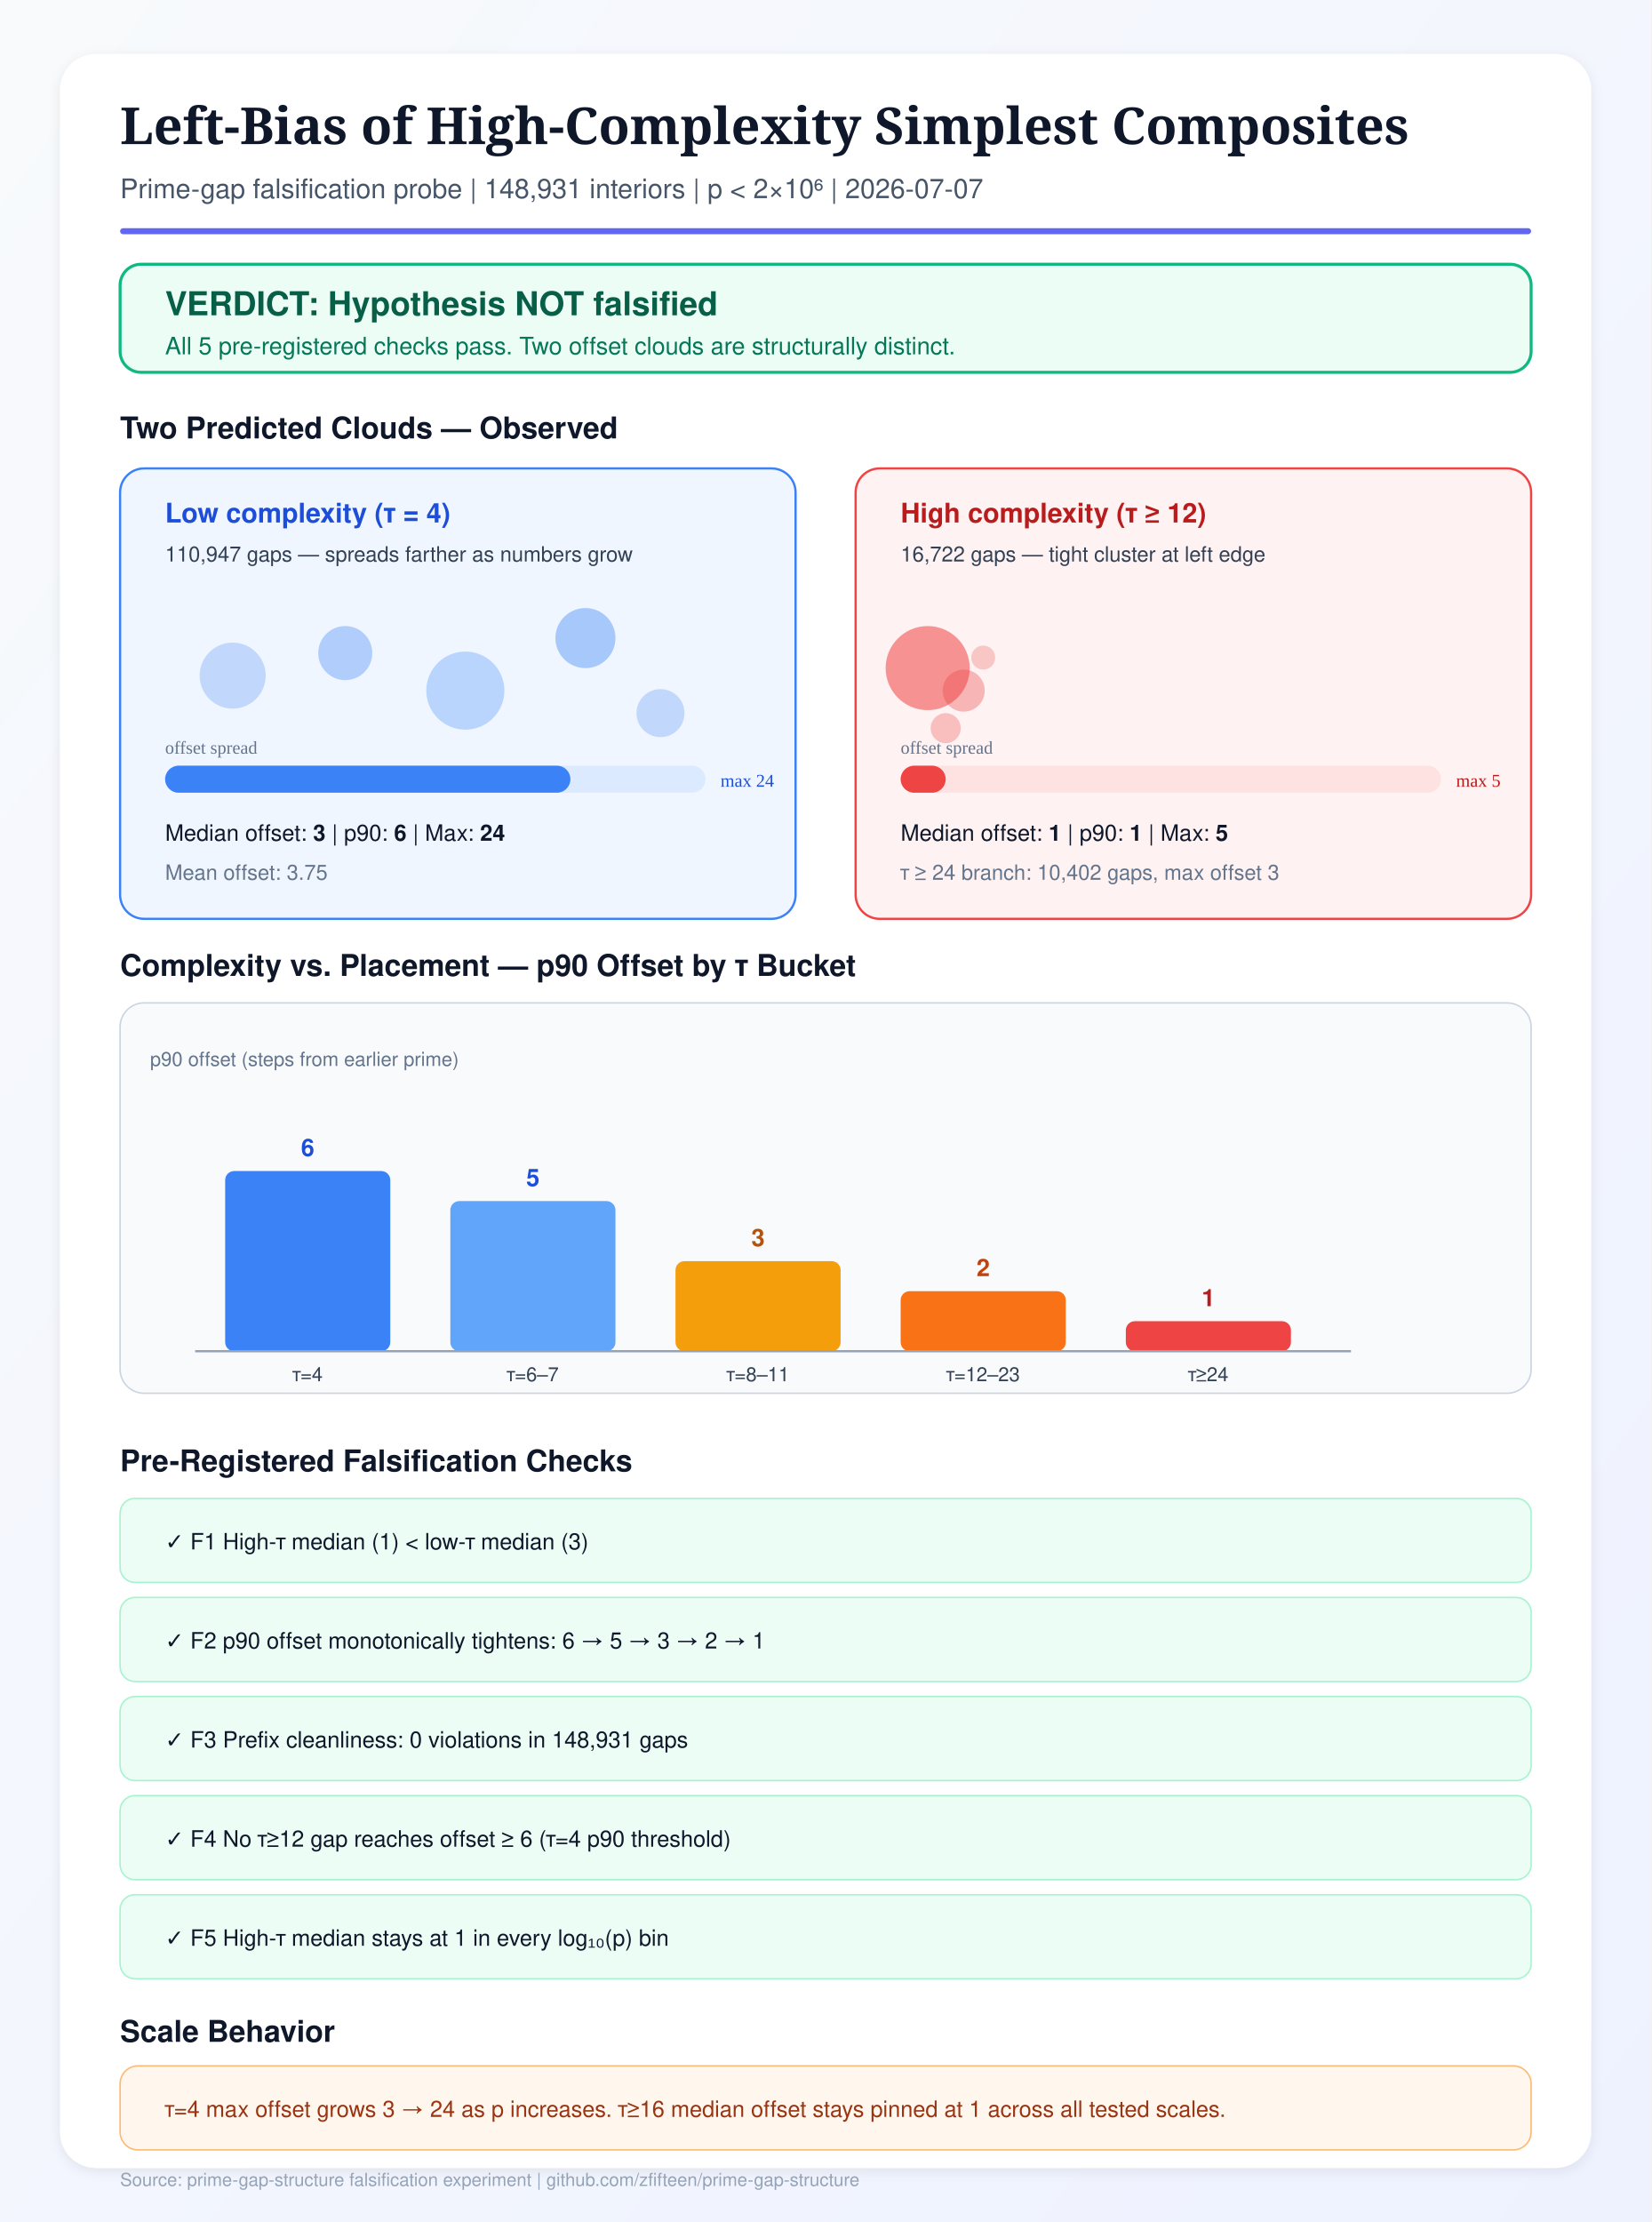
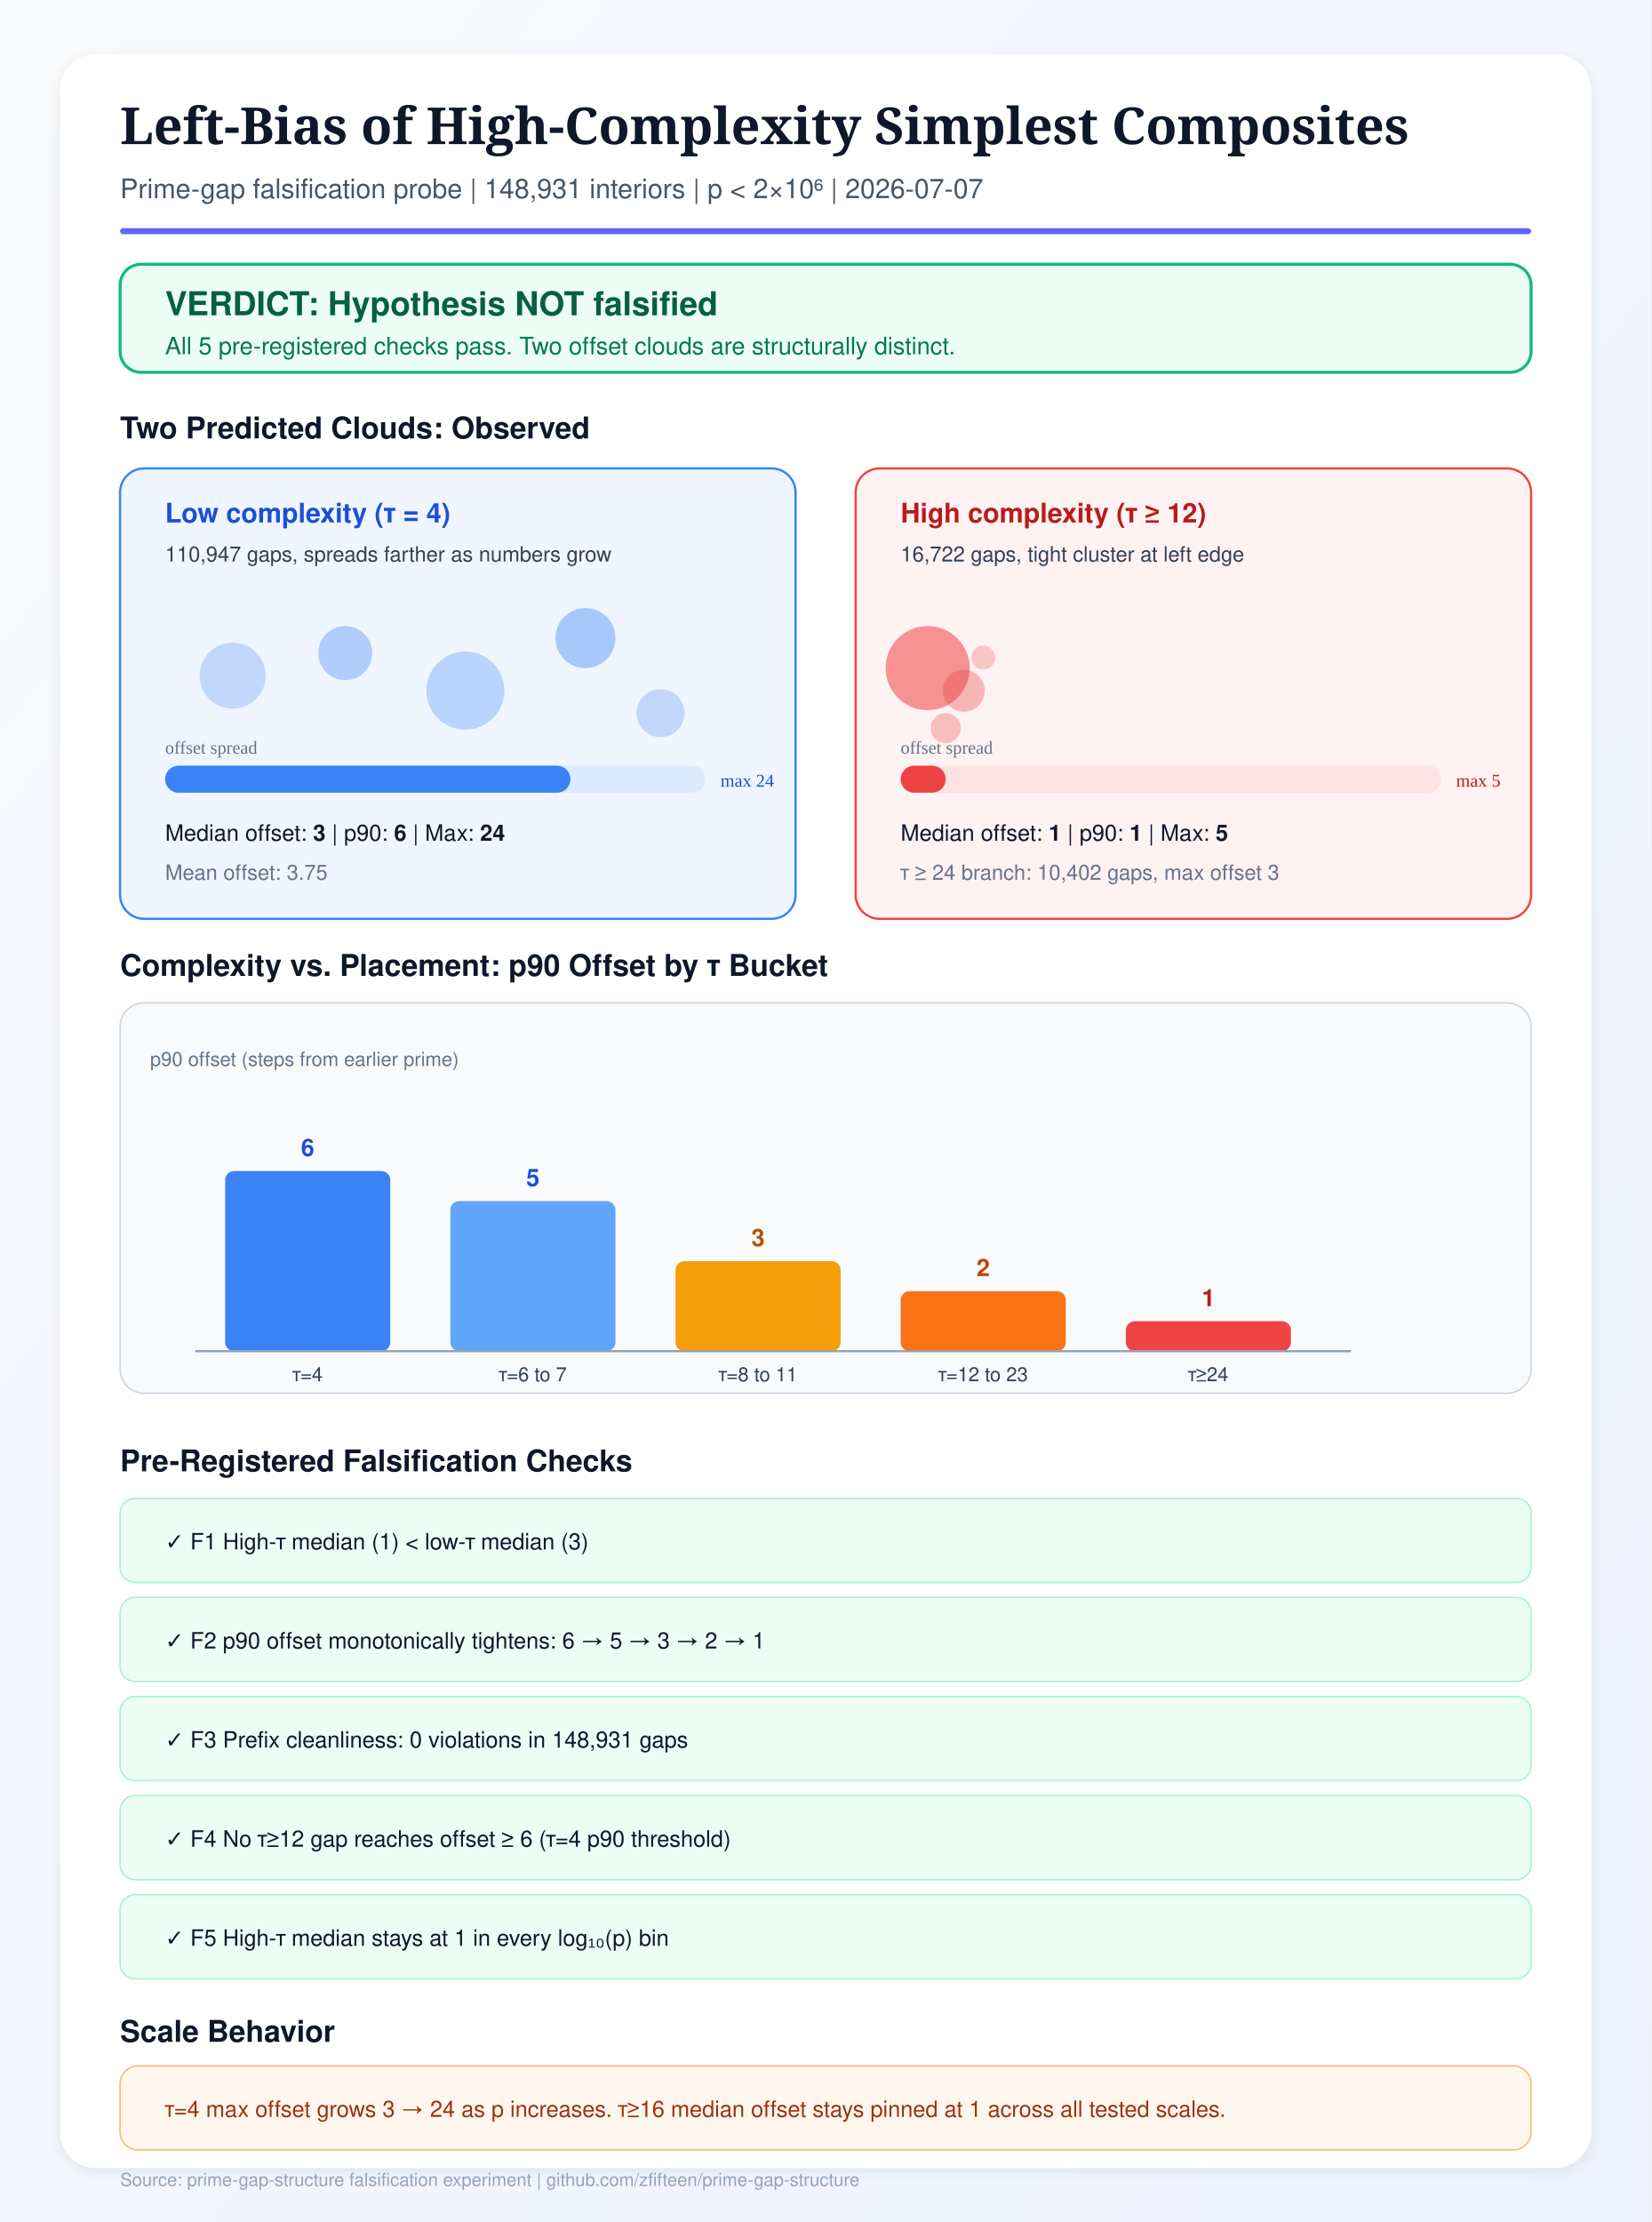
<svg xmlns="http://www.w3.org/2000/svg" width="1100" height="1480" viewBox="0 0 1100 1480">
  <defs>
    <linearGradient id="bg" x1="0" y1="0" x2="1" y2="1">
      <stop offset="0%" stop-color="#f8fafc" />
      <stop offset="100%" stop-color="#eef2ff" />
    </linearGradient>
    <filter id="shadow" x="-10%" y="-10%" width="120%" height="120%">
      <feDropShadow dx="0" dy="2" stdDeviation="4" flood-color="#0f172a" flood-opacity="0.08" />
    </filter>
  </defs>
  <rect width="1100" height="1480" fill="url(#bg)" />
  <rect x="40" y="36" width="1020" height="1408" rx="24" fill="#ffffff" filter="url(#shadow)" />
  <text x="80" y="96" font-family="Georgia, serif" font-size="34" fill="#0f172a" font-weight="700">Left-Bias of High-Complexity Simplest Composites</text>
  <text x="80" y="132" font-family="Helvetica, Arial, sans-serif" font-size="18" fill="#475569">Prime-gap falsification probe | 148,931 interiors | p &lt; 2×10⁶ | 2026-07-07</text>
  <rect x="80" y="152" width="940" height="4" fill="#6366f1" rx="2" />
  <rect x="80" y="176" width="940" height="72" rx="14" fill="#ecfdf5" stroke="#10b981" stroke-width="2" />
  <text x="110" y="210" font-family="Helvetica, Arial, sans-serif" font-size="22" fill="#065f46" font-weight="700">VERDICT: Hypothesis NOT falsified</text>
  <text x="110" y="236" font-family="Helvetica, Arial, sans-serif" font-size="16" fill="#047857">All 5 pre-registered checks pass. Two offset clouds are structurally distinct.</text>
-   <text x="80" y="292" font-family="Helvetica, Arial, sans-serif" font-size="20" fill="#0f172a" font-weight="700">Two Predicted Clouds — Observed</text>
+   <text x="80" y="292" font-family="Helvetica, Arial, sans-serif" font-size="20" fill="#0f172a" font-weight="700">Two Predicted Clouds: Observed</text>
  <rect x="80" y="312" width="450" height="300" rx="16" fill="#eff6ff" stroke="#3b82f6" stroke-width="1.5" />
  <text x="110" y="348" font-family="Helvetica, Arial, sans-serif" font-size="18" fill="#1d4ed8" font-weight="700">Low complexity (τ = 4)</text>
-   <text x="110" y="374" font-family="Helvetica, Arial, sans-serif" font-size="14" fill="#334155">110,947 gaps — spreads farther as numbers grow</text>
+   <text x="110" y="374" font-family="Helvetica, Arial, sans-serif" font-size="14" fill="#334155">110,947 gaps, spreads farther as numbers grow</text>
  <g transform="translate(110,390)">
    <rect x="0" y="120" width="360" height="18" fill="#dbeafe" rx="9" />
    <rect x="0" y="120" width="270" height="18" fill="#3b82f6" rx="9" />
    <text x="0" y="112" font-size="12" fill="#64748b">offset spread</text>
    <text x="370" y="134" font-size="12" fill="#1d4ed8">max 24</text>
    <circle cx="45" cy="60" r="22" fill="#3b82f6" fill-opacity="0.25" />
    <circle cx="120" cy="45" r="18" fill="#3b82f6" fill-opacity="0.35" />
    <circle cx="200" cy="70" r="26" fill="#3b82f6" fill-opacity="0.3" />
    <circle cx="280" cy="35" r="20" fill="#3b82f6" fill-opacity="0.4" />
    <circle cx="330" cy="85" r="16" fill="#3b82f6" fill-opacity="0.25" />
  </g>
  <text x="110" y="560" font-family="Helvetica, Arial, sans-serif" font-size="15" fill="#0f172a">Median offset: <tspan font-weight="700">3</tspan>   |   p90: <tspan font-weight="700">6</tspan>   |   Max: <tspan font-weight="700">24</tspan>
  </text>
  <text x="110" y="586" font-family="Helvetica, Arial, sans-serif" font-size="14" fill="#64748b">Mean offset: 3.75</text>
  <rect x="570" y="312" width="450" height="300" rx="16" fill="#fef2f2" stroke="#ef4444" stroke-width="1.5" />
  <text x="600" y="348" font-family="Helvetica, Arial, sans-serif" font-size="18" fill="#b91c1c" font-weight="700">High complexity (τ ≥ 12)</text>
-   <text x="600" y="374" font-family="Helvetica, Arial, sans-serif" font-size="14" fill="#334155">16,722 gaps — tight cluster at left edge</text>
+   <text x="600" y="374" font-family="Helvetica, Arial, sans-serif" font-size="14" fill="#334155">16,722 gaps, tight cluster at left edge</text>
  <g transform="translate(600,390)">
    <rect x="0" y="120" width="360" height="18" fill="#fee2e2" rx="9" />
    <rect x="0" y="120" width="30" height="18" fill="#ef4444" rx="9" />
    <text x="0" y="112" font-size="12" fill="#64748b">offset spread</text>
    <text x="370" y="134" font-size="12" fill="#b91c1c">max 5</text>
    <circle cx="18" cy="55" r="28" fill="#ef4444" fill-opacity="0.55" />
    <circle cx="42" cy="70" r="14" fill="#ef4444" fill-opacity="0.35" />
    <circle cx="30" cy="95" r="10" fill="#ef4444" fill-opacity="0.3" />
    <circle cx="55" cy="48" r="8" fill="#ef4444" fill-opacity="0.25" />
  </g>
  <text x="600" y="560" font-family="Helvetica, Arial, sans-serif" font-size="15" fill="#0f172a">Median offset: <tspan font-weight="700">1</tspan>   |   p90: <tspan font-weight="700">1</tspan>   |   Max: <tspan font-weight="700">5</tspan>
  </text>
  <text x="600" y="586" font-family="Helvetica, Arial, sans-serif" font-size="14" fill="#64748b">τ ≥ 24 branch: 10,402 gaps, max offset 3</text>
-   <text x="80" y="650" font-family="Helvetica, Arial, sans-serif" font-size="20" fill="#0f172a" font-weight="700">Complexity vs. Placement — p90 Offset by τ Bucket</text>
+   <text x="80" y="650" font-family="Helvetica, Arial, sans-serif" font-size="20" fill="#0f172a" font-weight="700">Complexity vs. Placement: p90 Offset by τ Bucket</text>
  <rect x="80" y="668" width="940" height="260" rx="16" fill="#f8fafc" stroke="#cbd5e1" />
  <g font-family="Helvetica, Arial, sans-serif" font-size="13" fill="#334155">
    <rect x="150" y="780" width="110" height="120" fill="#3b82f6" rx="6" />
    <text x="205" y="770" text-anchor="middle" font-weight="700" font-size="16" fill="#1d4ed8">6</text>
    <text x="205" y="920" text-anchor="middle">τ=4</text>
    <rect x="300" y="800" width="110" height="100" fill="#60a5fa" rx="6" />
    <text x="355" y="790" text-anchor="middle" font-weight="700" font-size="16" fill="#1d4ed8">5</text>
-     <text x="355" y="920" text-anchor="middle">τ=6–7</text>
+     <text x="355" y="920" text-anchor="middle">τ=6 to 7</text>
    <rect x="450" y="840" width="110" height="60" fill="#f59e0b" rx="6" />
    <text x="505" y="830" text-anchor="middle" font-weight="700" font-size="16" fill="#b45309">3</text>
-     <text x="505" y="920" text-anchor="middle">τ=8–11</text>
+     <text x="505" y="920" text-anchor="middle">τ=8 to 11</text>
    <rect x="600" y="860" width="110" height="40" fill="#f97316" rx="6" />
    <text x="655" y="850" text-anchor="middle" font-weight="700" font-size="16" fill="#c2410c">2</text>
-     <text x="655" y="920" text-anchor="middle">τ=12–23</text>
+     <text x="655" y="920" text-anchor="middle">τ=12 to 23</text>
    <rect x="750" y="880" width="110" height="20" fill="#ef4444" rx="6" />
    <text x="805" y="870" text-anchor="middle" font-weight="700" font-size="16" fill="#b91c1c">1</text>
    <text x="805" y="920" text-anchor="middle">τ≥24</text>
  </g>
  <text x="100" y="710" font-family="Helvetica, Arial, sans-serif" font-size="13" fill="#64748b">p90 offset (steps from earlier prime)</text>
  <line x1="130" y1="900" x2="900" y2="900" stroke="#94a3b8" stroke-width="1.5" />
  <text x="80" y="980" font-family="Helvetica, Arial, sans-serif" font-size="20" fill="#0f172a" font-weight="700">Pre-Registered Falsification Checks</text>
  <g font-family="Helvetica, Arial, sans-serif" font-size="15" fill="#0f172a">
    <rect x="80" y="998" width="940" height="56" rx="10" fill="#ecfdf5" stroke="#a7f3d0" />
    <text x="110" y="1032">✓ F1  High-τ median (1) &lt; low-τ median (3)</text>
    <rect x="80" y="1064" width="940" height="56" rx="10" fill="#ecfdf5" stroke="#a7f3d0" />
    <text x="110" y="1098">✓ F2  p90 offset monotonically tightens: 6 → 5 → 3 → 2 → 1</text>
    <rect x="80" y="1130" width="940" height="56" rx="10" fill="#ecfdf5" stroke="#a7f3d0" />
    <text x="110" y="1164">✓ F3  Prefix cleanliness: 0 violations in 148,931 gaps</text>
    <rect x="80" y="1196" width="940" height="56" rx="10" fill="#ecfdf5" stroke="#a7f3d0" />
    <text x="110" y="1230">✓ F4  No τ≥12 gap reaches offset ≥ 6 (τ=4 p90 threshold)</text>
    <rect x="80" y="1262" width="940" height="56" rx="10" fill="#ecfdf5" stroke="#a7f3d0" />
    <text x="110" y="1296">✓ F5  High-τ median stays at 1 in every log₁₀(p) bin</text>
  </g>
  <text x="80" y="1360" font-family="Helvetica, Arial, sans-serif" font-size="20" fill="#0f172a" font-weight="700">Scale Behavior</text>
  <rect x="80" y="1376" width="940" height="56" rx="12" fill="#fff7ed" stroke="#fdba74" />
  <text x="110" y="1410" font-family="Helvetica, Arial, sans-serif" font-size="15" fill="#9a3412">
    τ=4 max offset grows 3 → 24 as p increases. τ≥16 median offset stays pinned at 1 across all tested scales.
  </text>
  <text x="80" y="1456" font-family="Helvetica, Arial, sans-serif" font-size="12" fill="#94a3b8">
    Source: prime-gap-structure falsification experiment | github.com/zfifteen/prime-gap-structure
  </text>
</svg>
